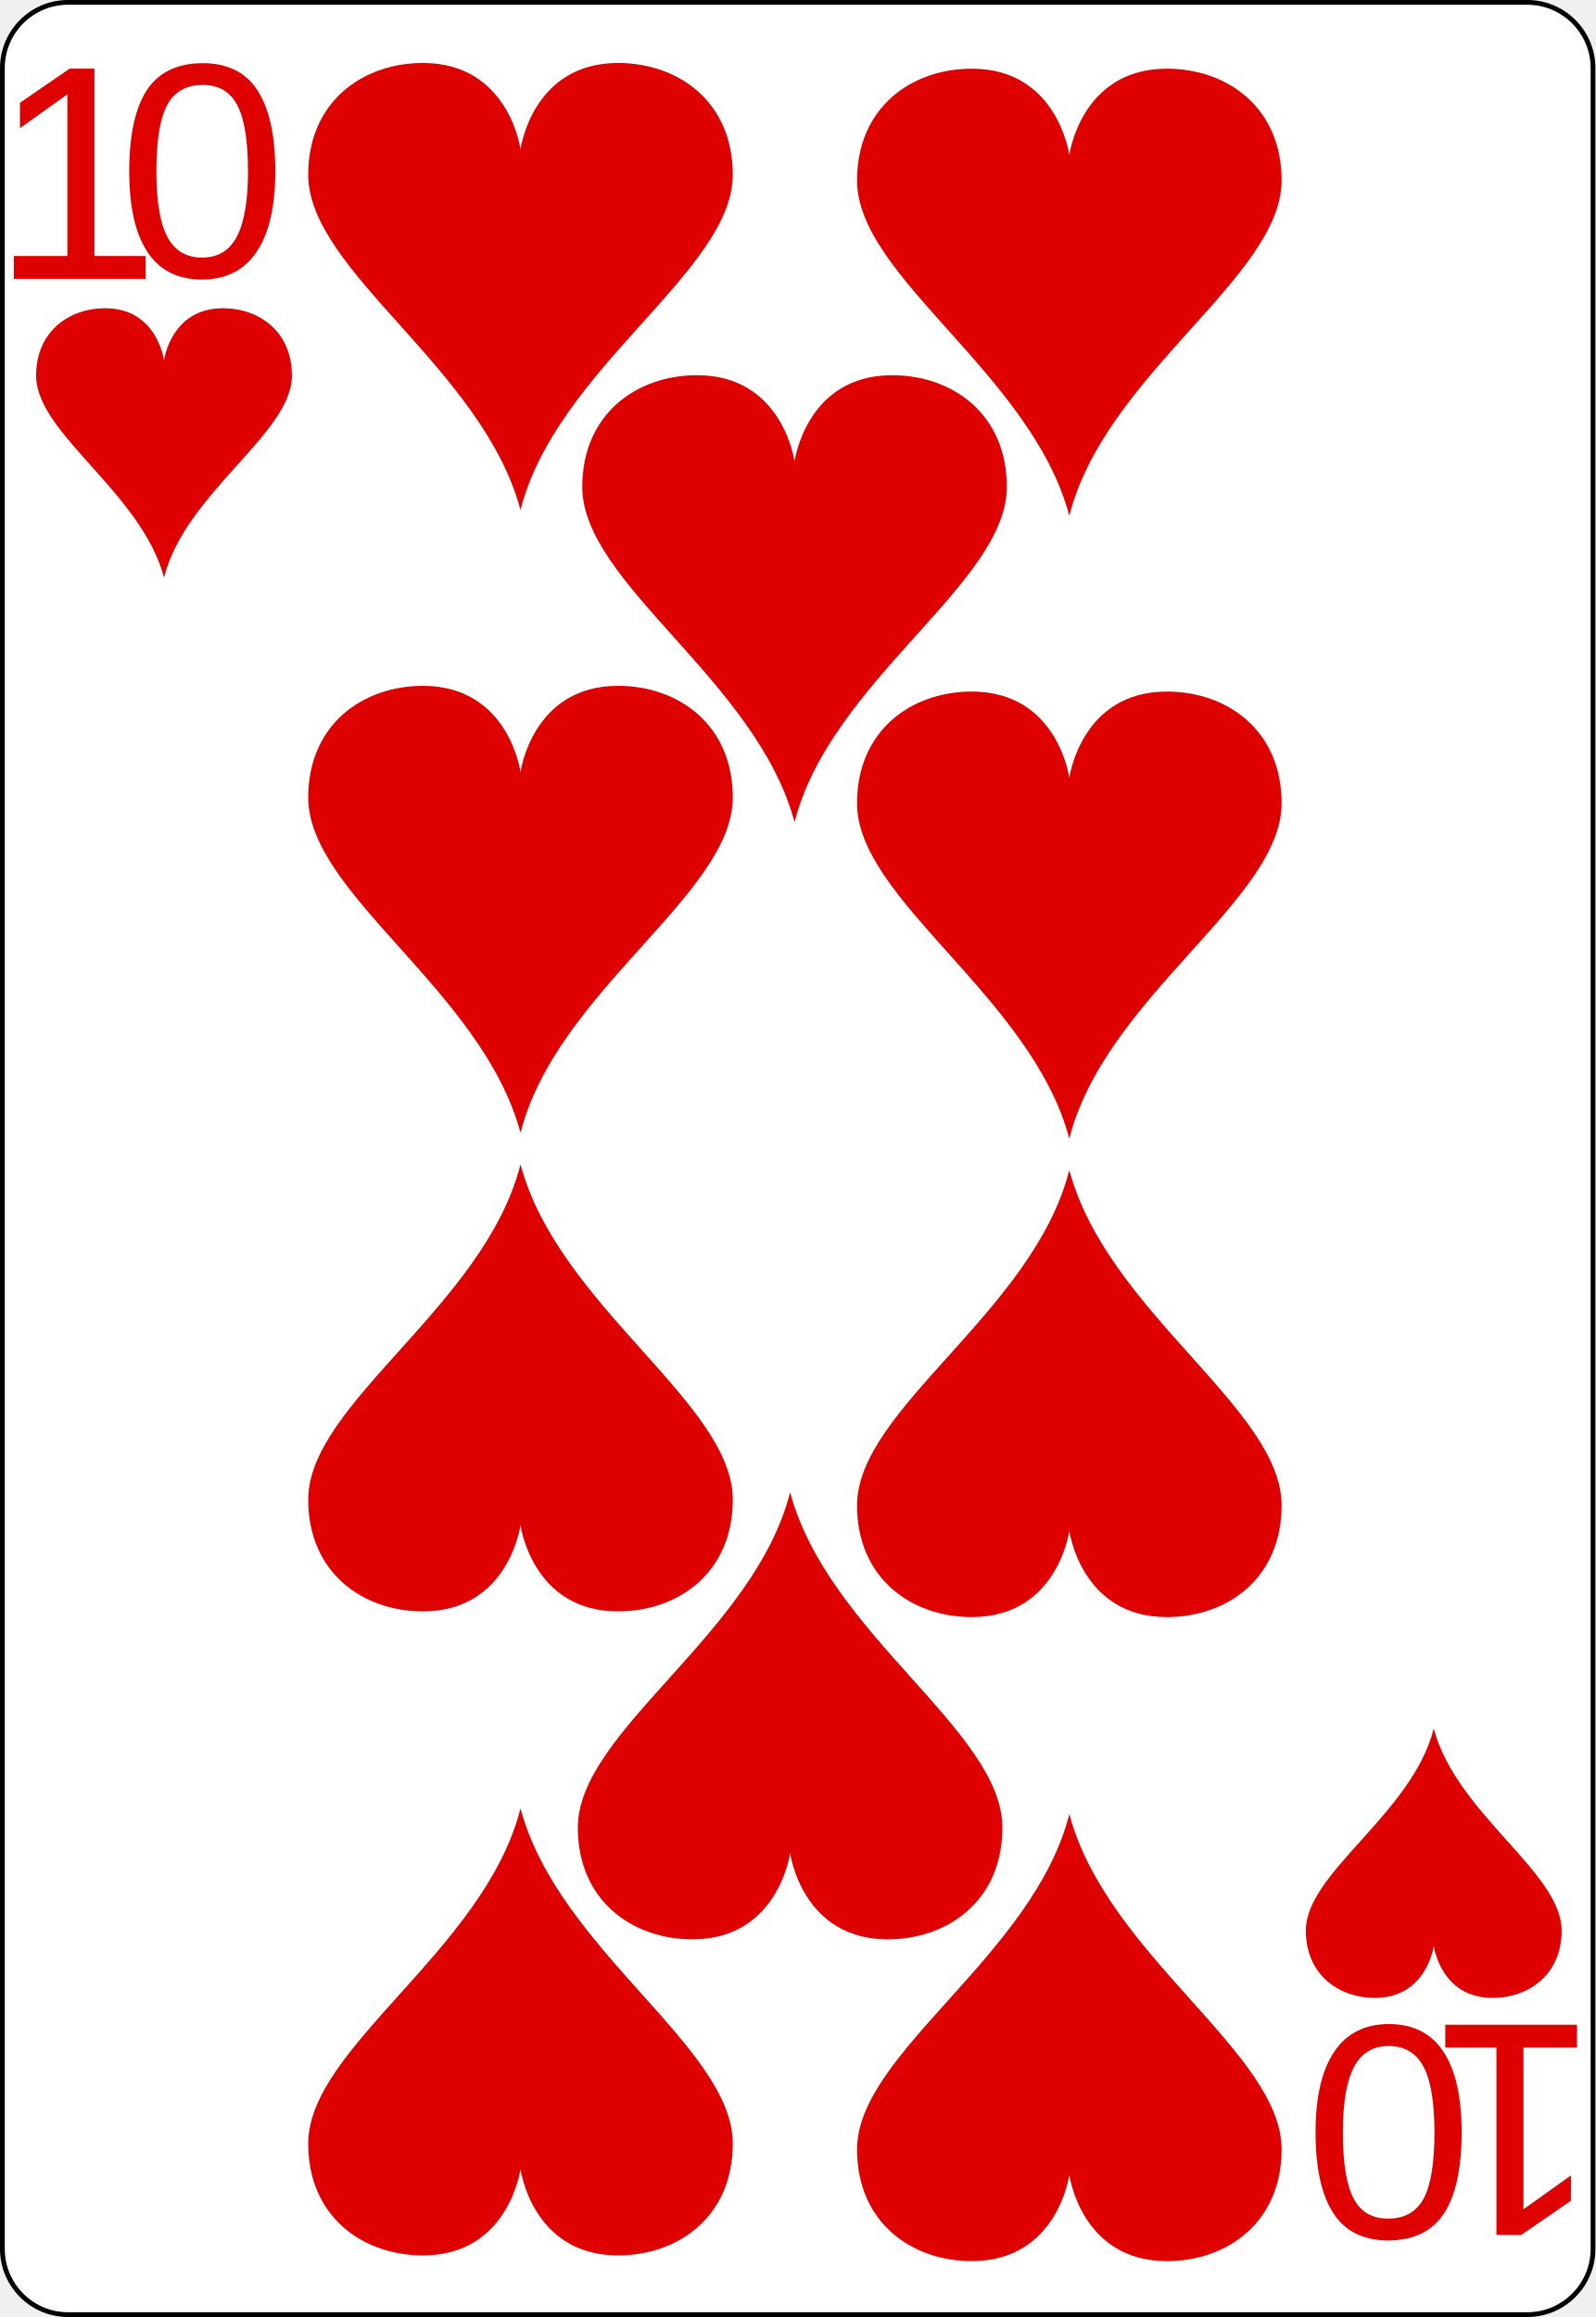
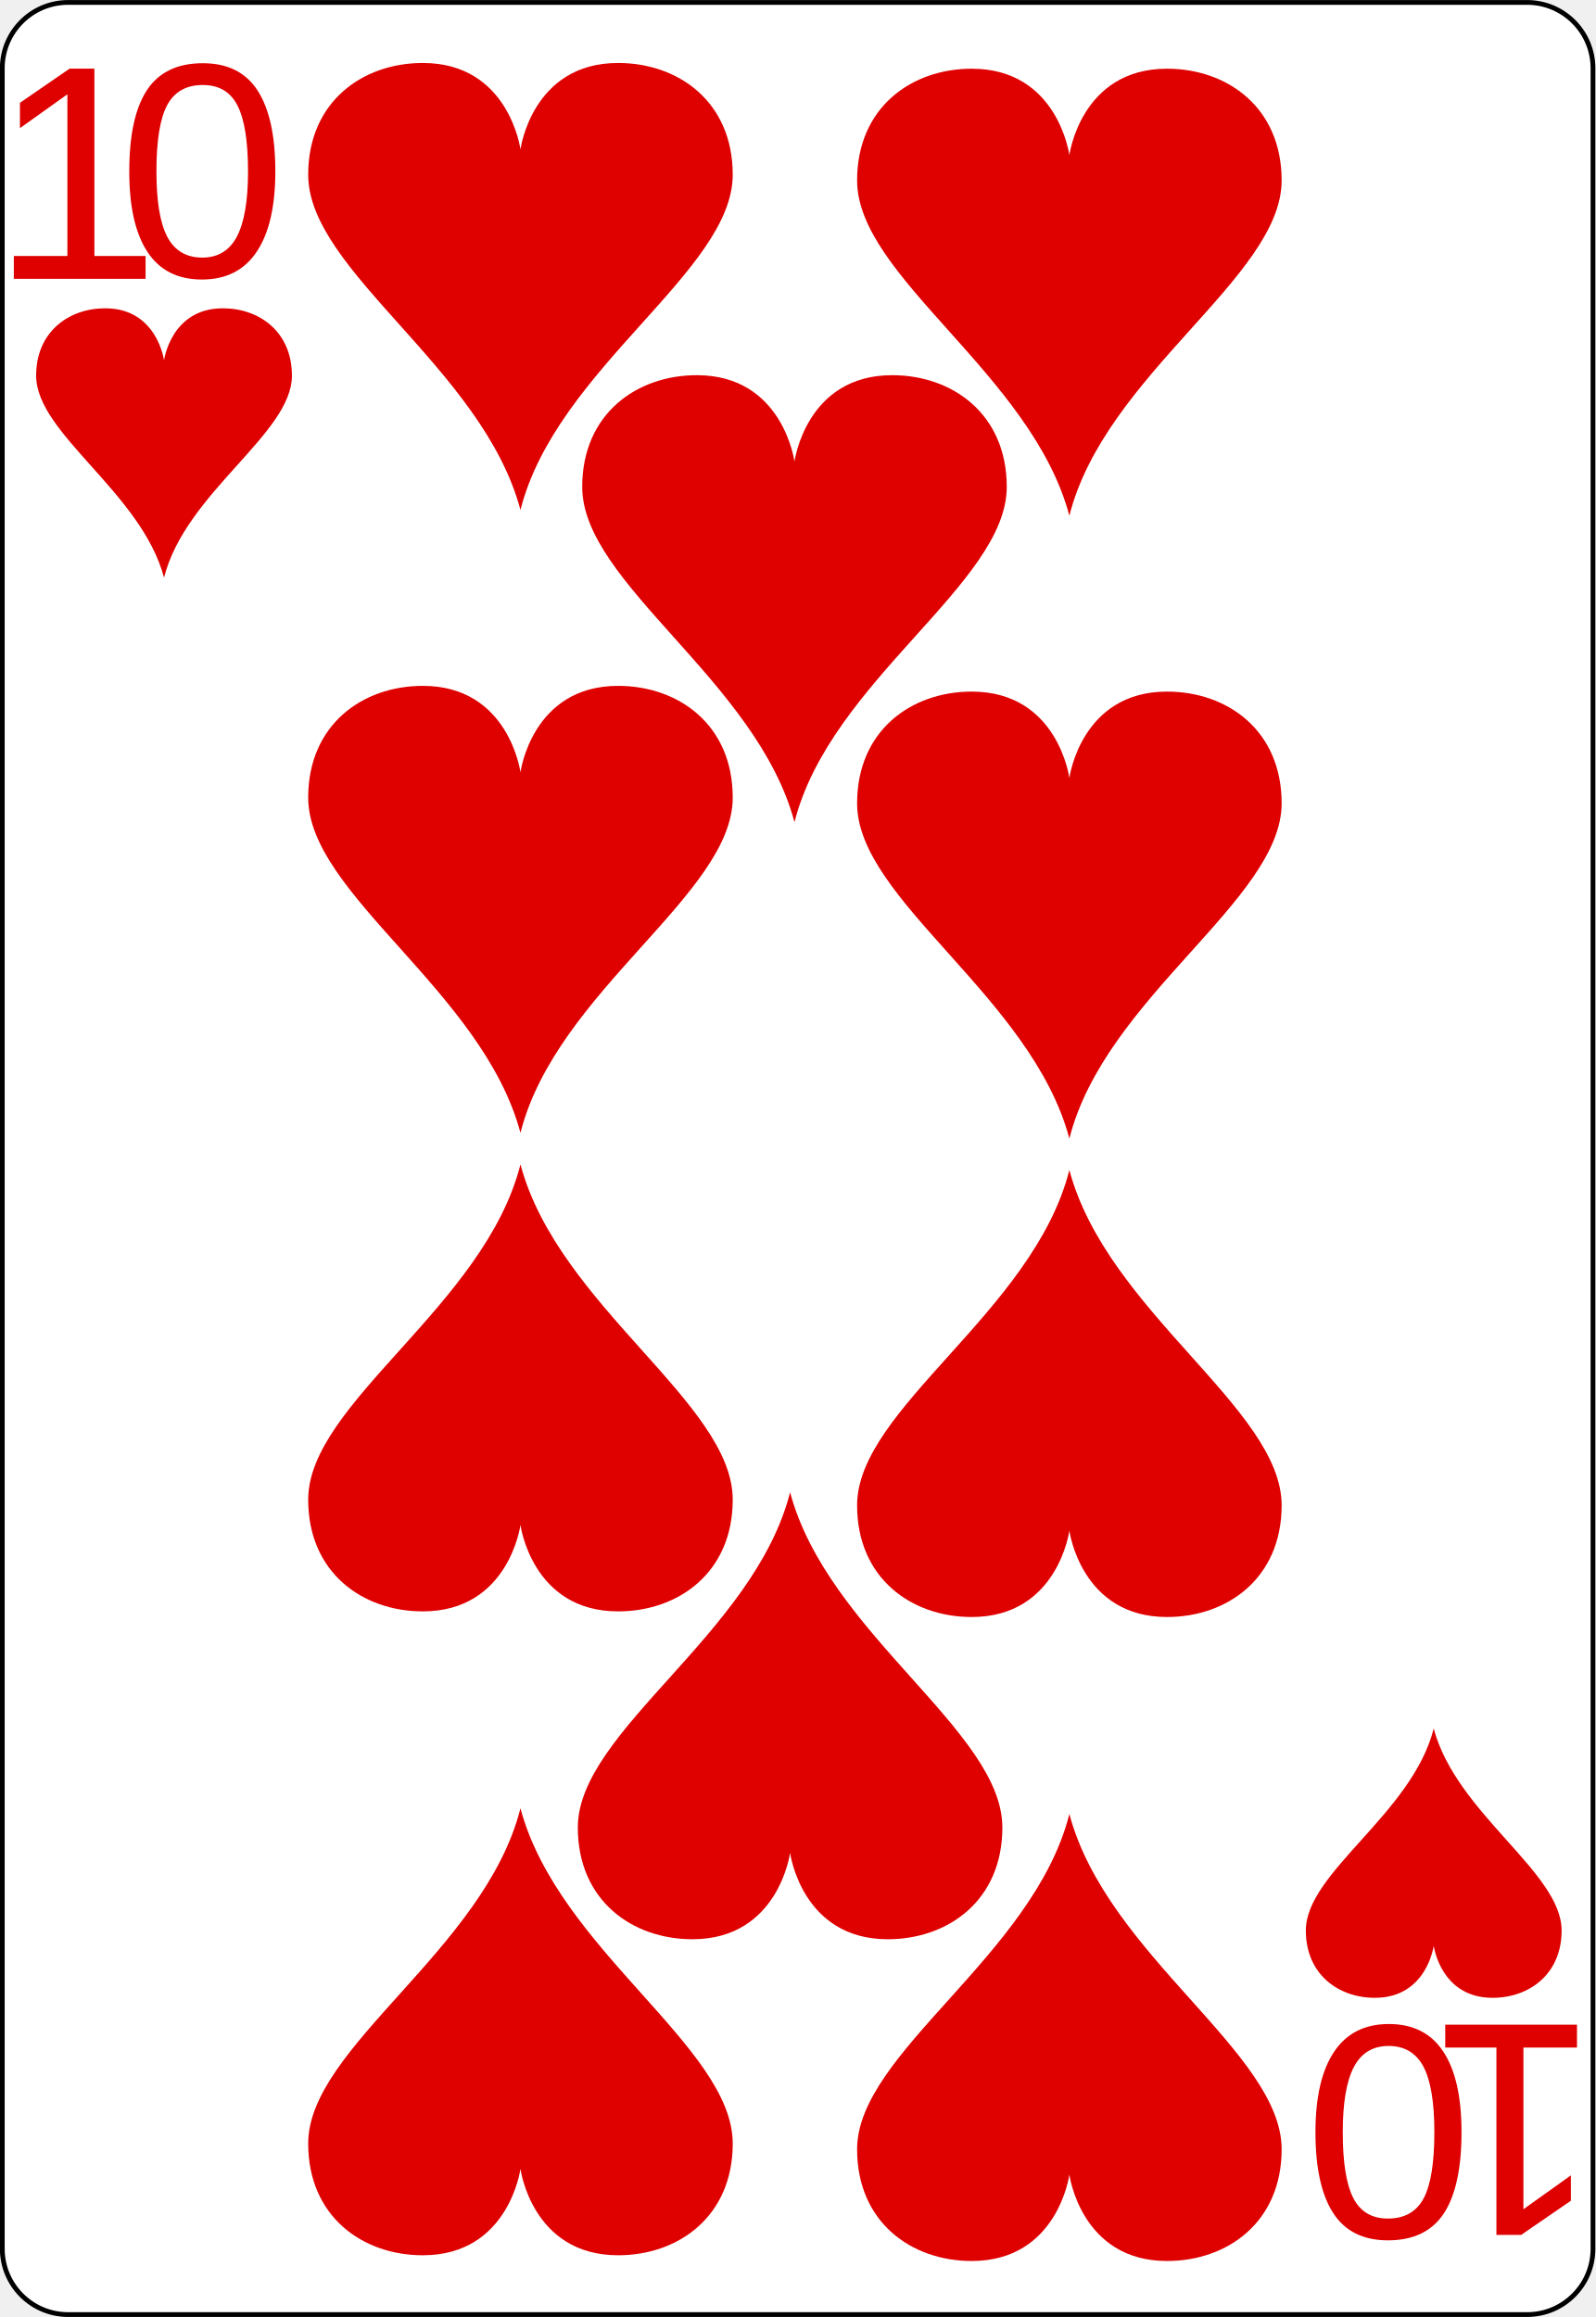
- <svg xmlns="http://www.w3.org/2000/svg" xmlns:xlink="http://www.w3.org/1999/xlink" width="167.087pt" height="242.667pt" viewBox="0 0 167.087 242.667" xml:space="preserve" id="svg2" version="1.1">
-   <defs id="defs41">
-     <radialGradient xlink:href="#linearGradient3773" id="radialGradient3781" cx="-0.158" cy="-8.835" fx="-0.158" fy="-8.835" r="8" gradientTransform="matrix(-1.584269,-0.02349808,0.03071979,-2.477574,-0.2485638,-26.71351)" gradientUnits="userSpaceOnUse" />
-     <linearGradient id="linearGradient3773">
-       <stop style="stop-color:#000000;stop-opacity:1;" offset="0" id="stop3775" />
-       <stop style="stop-color:#000000;stop-opacity:0.649;" offset="1" id="stop3777" />
-     </linearGradient>
-     <radialGradient xlink:href="#linearGradient3773" id="radialGradient3957" cx="-0.158" cy="-8.835" fx="-0.158" fy="-8.835" r="8" gradientTransform="matrix(-1.584269,-0.02349808,0.03071979,-2.477574,-0.2485638,-26.71351)" gradientUnits="userSpaceOnUse" />
-     <linearGradient id="linearGradient3959">
-       <stop style="stop-color:#000000;stop-opacity:1;" offset="0" id="stop3961" />
-       <stop style="stop-color:#000000;stop-opacity:0.649;" offset="1" id="stop3963" />
-     </linearGradient>
-     <radialGradient r="81.903" fy="509.476" fx="168.025" cy="509.476" cx="168.025" gradientTransform="matrix(1.25656,-0.7774064,0.3366382,0.5361257,-221.2021,359.2426)" gradientUnits="userSpaceOnUse" id="radialGradient3975" xlink:href="#linearGradient3784-4" />
-     <linearGradient id="linearGradient3784-4">
-       <stop style="stop-color:#ffffff;stop-opacity:0.435;" offset="0" id="stop3786-8" />
-       <stop style="stop-color:#000000;stop-opacity:0;" offset="1" id="stop3788-6" />
-     </linearGradient>
-     <radialGradient xlink:href="#linearGradient3784-4-5" id="radialGradient3929" gradientUnits="userSpaceOnUse" gradientTransform="matrix(1.25656,-0.7774064,0.3366382,0.5361257,-221.2021,359.2426)" cx="168.025" cy="509.476" fx="168.025" fy="509.476" r="81.903" />
-     <linearGradient id="linearGradient3784-4-5">
-       <stop style="stop-color:#ffffff;stop-opacity:0.489;" offset="0" id="stop3786-8-0" />
-       <stop style="stop-color:#000000;stop-opacity:0;" offset="1" id="stop3788-6-3" />
-     </linearGradient>
-     <radialGradient xlink:href="#linearGradient3784-4-1" id="radialGradient3927" gradientUnits="userSpaceOnUse" gradientTransform="matrix(1.25656,-0.7774064,0.3366382,0.5361257,-221.2021,359.2426)" cx="168.025" cy="509.476" fx="168.025" fy="509.476" r="81.903" />
-     <linearGradient id="linearGradient3784-4-1">
-       <stop style="stop-color:#ffffff;stop-opacity:0.237;" offset="0" id="stop3786-8-03" />
-       <stop style="stop-color:#000000;stop-opacity:0;" offset="1" id="stop3788-6-6" />
-     </linearGradient>
-     <radialGradient xlink:href="#linearGradient3768" id="radialGradient3776" cx="-0.206" cy="-4.579" fx="-0.206" fy="-4.579" r="8" gradientTransform="matrix(-1,0,0,-1.720176,-0.4120407,-13.02719)" gradientUnits="userSpaceOnUse" />
-     <linearGradient id="linearGradient3768">
-       <stop style="stop-color:#df0000;stop-opacity:1;" offset="0" id="stop3770" />
-       <stop style="stop-color:#df0000;stop-opacity:0.672;" offset="1" id="stop3772" />
-     </linearGradient>
-     <radialGradient r="81.903" fy="511.223" fx="171.487" cy="511.223" cx="171.487" gradientTransform="matrix(1.152989,-0.6739155,0.3948202,0.6754904,-233.6326,270.4008)" gradientUnits="userSpaceOnUse" id="radialGradient4013" xlink:href="#linearGradient3784-4-6" />
-     <linearGradient id="linearGradient3784-4-6">
-       <stop style="stop-color:#ffffff;stop-opacity:0.313;" offset="0" id="stop3786-8-8" />
-       <stop style="stop-color:#000000;stop-opacity:0;" offset="1" id="stop3788-6-8" />
-     </linearGradient>
-     <radialGradient r="81.903" fy="492.632" fx="159.354" cy="492.632" cx="159.354" gradientTransform="matrix(1.089478,-0.715138,0.4464527,0.6562658,-244.9333,290.9185)" gradientUnits="userSpaceOnUse" id="radialGradient4013-8" xlink:href="#linearGradient3784-4-2" />
-     <linearGradient id="linearGradient3784-4-2">
-       <stop style="stop-color:#ffffff;stop-opacity:0.29;" offset="0" id="stop3786-8-1" />
-       <stop style="stop-color:#000000;stop-opacity:0;" offset="1" id="stop3788-6-5" />
-     </linearGradient>
-     <radialGradient r="81.903" fy="492.632" fx="159.354" cy="492.632" cx="159.354" gradientTransform="matrix(1.089478,-0.715138,0.4464527,0.6562658,-244.9333,290.9185)" gradientUnits="userSpaceOnUse" id="radialGradient3073" xlink:href="#linearGradient3784-4-2" />
-   </defs>
-   <g id="Layer_x0020_1" style="fill-rule:nonzero;clip-rule:nonzero;stroke:#000000;stroke-miterlimit:4;">
-     <path style="fill:#FFFFFF;stroke-width:0.5;" d="M166.837,235.548c0,3.777-3.087,6.869-6.871,6.869H7.111c-3.775,0-6.861-3.092-6.861-6.869V7.12C0.25,3.343,3.336,0.25,7.111,0.25h152.855    c3.784,0,6.871,3.093,6.871,6.87v228.428z" id="path5" />
-     <g style="stroke:none;" id="g7">
-       <g id="g9">
- 				
- 			</g>
-     </g>
-     <g id="g15">
- 			
- 		</g>
-     <g id="g19">
- 			
- 		</g>
-     <g style="stroke:none;" id="g23">
-       <g id="g25">
- 				
- 			</g>
-     </g>
-     <g style="stroke:none;" id="g31">
-       <g id="g33">
- 				
- 			</g>
-     </g>
+ <svg xmlns="http://www.w3.org/2000/svg" xml:space="preserve" width="222.78" height="323.56" viewBox="0 0 167.09 242.67">
+   <g style="fill-rule:nonzero;clip-rule:nonzero;stroke:#000;stroke-miterlimit:4">
+     <path d="M166.84 235.55a6.9 6.9 0 0 1-6.87 6.87H7.1a6.9 6.9 0 0 1-6.86-6.87V7.12A6.9 6.9 0 0 1 7.11.25h152.86a6.9 6.9 0 0 1 6.87 6.87z" style="fill:#fff;stroke-width:.5" />
  </g>
-   <text xml:space="preserve" style="font-size:32px;font-style:normal;font-weight:normal;line-height:125%;letter-spacing:0px;word-spacing:0px;fill:#df0000;fill-opacity:1;stroke:none;font-family:Bitstream Vera Sans" x="-0.987" y="29.203" id="text3788">
-     <tspan id="tspan3790" x="-0.987" y="29.203" style="font-style:normal;font-variant:normal;font-weight:normal;font-stretch:normal;fill:#df0000;fill-opacity:1;font-family:Arial;-inkscape-font-specification:Arial">1</tspan>
+   <text xml:space="preserve" x="-.99" y="29.2" style="font-size:32px;font-style:normal;font-weight:400;line-height:125%;letter-spacing:0;word-spacing:0;fill:#df0000;fill-opacity:1;stroke:none;font-family:Bitstream Vera Sans">
+     <tspan x="-.99" y="29.2" style="font-style:normal;font-variant:normal;font-weight:400;font-stretch:normal;fill:#df0000;fill-opacity:1;font-family:Arial;-inkscape-font-specification:Arial">1</tspan>
  </text>
-   <g transform="matrix(1.674307,0,0,1.566992,17.17751,46.38532)" id="layer1-9-6" style="fill:#df0000;fill-opacity:1">
-     <path style="fill:#df0000;fill-opacity:1" id="hl-8" d="M 3.676,-9 C 0.433,-9 0,-5.523 0,-5.523 0,-5.523 -0.433,-9 -3.676,-9 -5.946,-9 -8,-7.441 -8,-4.5 -8,-0.614 -1.421,3.294 0,9 1.352,3.299 8,-0.614 8,-4.5 8,-7.441 5.946,-9 3.676,-9 z" />
-   </g>
-   <g transform="matrix(-1.674307,0,0,-1.566992,150.156,195.1431)" id="layer1-9-6-5" style="fill:#df0000;fill-opacity:1">
-     <path style="fill:#df0000;fill-opacity:1" id="hl-8-1" d="M 3.676,-9 C 0.433,-9 0,-5.523 0,-5.523 0,-5.523 -0.433,-9 -3.676,-9 -5.946,-9 -8,-7.441 -8,-4.5 -8,-0.614 -1.421,3.294 0,9 1.352,3.299 8,-0.614 8,-4.5 8,-7.441 5.946,-9 3.676,-9 z" />
-   </g>
-   <g transform="matrix(2.779008,0,0,2.600887,54.51227,30.00377)" id="layer1-9-6-8" style="fill:#df0000;fill-opacity:1">
-     <path style="fill:#df0000;fill-opacity:1" id="hl-8-8" d="M 3.676,-9 C 0.433,-9 0,-5.523 0,-5.523 0,-5.523 -0.433,-9 -3.676,-9 -5.946,-9 -8,-7.441 -8,-4.5 -8,-0.614 -1.421,3.294 0,9 1.352,3.299 8,-0.614 8,-4.5 8,-7.441 5.946,-9 3.676,-9 z" />
-   </g>
-   <g transform="matrix(-2.779008,0,0,-2.600887,54.51227,212.8062)" id="layer1-9-6-8-9" style="fill:#df0000;fill-opacity:1">
-     <path style="fill:#df0000;fill-opacity:1" id="hl-8-8-5" d="M 3.676,-9 C 0.433,-9 0,-5.523 0,-5.523 0,-5.523 -0.433,-9 -3.676,-9 -5.946,-9 -8,-7.441 -8,-4.5 -8,-0.614 -1.421,3.294 0,9 1.352,3.299 8,-0.614 8,-4.5 8,-7.441 5.946,-9 3.676,-9 z" />
-   </g>
-   <g transform="matrix(2.779008,0,0,2.600887,54.51227,95.23862)" id="layer1-9-6-8-8" style="fill:#df0000;fill-opacity:1">
-     <path style="fill:#df0000;fill-opacity:1" id="hl-8-8-8" d="M 3.676,-9 C 0.433,-9 0,-5.523 0,-5.523 0,-5.523 -0.433,-9 -3.676,-9 -5.946,-9 -8,-7.441 -8,-4.5 -8,-0.614 -1.421,3.294 0,9 1.352,3.299 8,-0.614 8,-4.5 8,-7.441 5.946,-9 3.676,-9 z" />
-   </g>
-   <g transform="matrix(-2.779008,0,0,-2.600887,54.51227,145.356)" id="layer1-9-6-8-884-8" style="fill:#df0000;fill-opacity:1">
-     <path style="fill:#df0000;fill-opacity:1" id="hl-8-8-3-8" d="M 3.676,-9 C 0.433,-9 0,-5.523 0,-5.523 0,-5.523 -0.433,-9 -3.676,-9 -5.946,-9 -8,-7.441 -8,-4.5 -8,-0.614 -1.421,3.294 0,9 1.352,3.299 8,-0.614 8,-4.5 8,-7.441 5.946,-9 3.676,-9 z" />
-   </g>
-   <g transform="matrix(2.779008,0,0,2.600887,111.9909,30.60254)" id="layer1-9-6-8-7" style="fill:#df0000;fill-opacity:1">
-     <path style="fill:#df0000;fill-opacity:1" id="hl-8-8-1" d="M 3.676,-9 C 0.433,-9 0,-5.523 0,-5.523 0,-5.523 -0.433,-9 -3.676,-9 -5.946,-9 -8,-7.441 -8,-4.5 -8,-0.614 -1.421,3.294 0,9 1.352,3.299 8,-0.614 8,-4.5 8,-7.441 5.946,-9 3.676,-9 z" />
-   </g>
-   <g transform="matrix(-2.779008,0,0,-2.600887,111.9909,213.4049)" id="layer1-9-6-8-9-7" style="fill:#df0000;fill-opacity:1">
-     <path style="fill:#df0000;fill-opacity:1" id="hl-8-8-5-2" d="M 3.676,-9 C 0.433,-9 0,-5.523 0,-5.523 0,-5.523 -0.433,-9 -3.676,-9 -5.946,-9 -8,-7.441 -8,-4.5 -8,-0.614 -1.421,3.294 0,9 1.352,3.299 8,-0.614 8,-4.5 8,-7.441 5.946,-9 3.676,-9 z" />
-   </g>
-   <g transform="matrix(2.779008,0,0,2.600887,111.9909,95.8374)" id="layer1-9-6-8-8-7" style="fill:#df0000;fill-opacity:1">
-     <path style="fill:#df0000;fill-opacity:1" id="hl-8-8-8-2" d="M 3.676,-9 C 0.433,-9 0,-5.523 0,-5.523 0,-5.523 -0.433,-9 -3.676,-9 -5.946,-9 -8,-7.441 -8,-4.5 -8,-0.614 -1.421,3.294 0,9 1.352,3.299 8,-0.614 8,-4.5 8,-7.441 5.946,-9 3.676,-9 z" />
-   </g>
-   <g transform="matrix(-2.779008,0,0,-2.600887,111.9909,145.9548)" id="layer1-9-6-8-884-8-2" style="fill:#df0000;fill-opacity:1">
-     <path style="fill:#df0000;fill-opacity:1" id="hl-8-8-3-8-6" d="M 3.676,-9 C 0.433,-9 0,-5.523 0,-5.523 0,-5.523 -0.433,-9 -3.676,-9 -5.946,-9 -8,-7.441 -8,-4.5 -8,-0.614 -1.421,3.294 0,9 1.352,3.299 8,-0.614 8,-4.5 8,-7.441 5.946,-9 3.676,-9 z" />
-   </g>
-   <g transform="matrix(2.779008,0,0,2.600887,83.21339,62.70455)" id="layer1-9-6-8-91" style="fill:#df0000;fill-opacity:1">
-     <path style="fill:#df0000;fill-opacity:1" id="hl-8-8-7" d="M 3.676,-9 C 0.433,-9 0,-5.523 0,-5.523 0,-5.523 -0.433,-9 -3.676,-9 -5.946,-9 -8,-7.441 -8,-4.5 -8,-0.614 -1.421,3.294 0,9 1.352,3.299 8,-0.614 8,-4.5 8,-7.441 5.946,-9 3.676,-9 z" />
-   </g>
-   <g transform="matrix(-2.779008,0,0,-2.600887,82.74851,179.7029)" id="layer1-9-6-8-9-6" style="fill:#df0000;fill-opacity:1">
-     <path style="fill:#df0000;fill-opacity:1" id="hl-8-8-5-8" d="M 3.676,-9 C 0.433,-9 0,-5.523 0,-5.523 0,-5.523 -0.433,-9 -3.676,-9 -5.946,-9 -8,-7.441 -8,-4.5 -8,-0.614 -1.421,3.294 0,9 1.352,3.299 8,-0.614 8,-4.5 8,-7.441 5.946,-9 3.676,-9 z" />
-   </g>
-   <text xml:space="preserve" style="font-size:32px;font-style:normal;font-weight:normal;line-height:125%;letter-spacing:0px;word-spacing:0px;fill:#df0000;fill-opacity:1;stroke:none;font-family:Bitstream Vera Sans" x="12.287" y="28.96" id="text3788-43">
-     <tspan id="tspan3790-1" x="12.287" y="28.96" style="font-style:normal;font-variant:normal;font-weight:normal;font-stretch:normal;fill:#df0000;fill-opacity:1;font-family:Arial;-inkscape-font-specification:Arial">0</tspan>
+   <path d="M3.68-9C.43-9 0-5.52 0-5.52S-.43-9-3.68-9C-5.95-9-8-7.44-8-4.5-8-.61-1.42 3.3 0 9 1.35 3.3 8-.61 8-4.5 8-7.44 5.95-9 3.68-9" style="fill:#df0000;fill-opacity:1" transform="matrix(1.6743 0 0 1.567 17.18 46.39)" />
+   <path d="M3.68-9C.43-9 0-5.52 0-5.52S-.43-9-3.68-9C-5.95-9-8-7.44-8-4.5-8-.61-1.42 3.3 0 9 1.35 3.3 8-.61 8-4.5 8-7.44 5.95-9 3.68-9" style="fill:#df0000;fill-opacity:1" transform="matrix(-1.6743 0 0 -1.567 150.16 195.14)" />
+   <path d="M3.68-9C.43-9 0-5.52 0-5.52S-.43-9-3.68-9C-5.95-9-8-7.44-8-4.5-8-.61-1.42 3.3 0 9 1.35 3.3 8-.61 8-4.5 8-7.44 5.95-9 3.68-9" style="fill:#df0000;fill-opacity:1" transform="matrix(2.779 0 0 2.60089 54.51 30)" />
+   <path d="M3.68-9C.43-9 0-5.52 0-5.52S-.43-9-3.68-9C-5.95-9-8-7.44-8-4.5-8-.61-1.42 3.3 0 9 1.35 3.3 8-.61 8-4.5 8-7.44 5.95-9 3.68-9" style="fill:#df0000;fill-opacity:1" transform="matrix(-2.779 0 0 -2.60089 54.51 212.8)" />
+   <path d="M3.68-9C.43-9 0-5.52 0-5.52S-.43-9-3.68-9C-5.95-9-8-7.44-8-4.5-8-.61-1.42 3.3 0 9 1.35 3.3 8-.61 8-4.5 8-7.44 5.95-9 3.68-9" style="fill:#df0000;fill-opacity:1" transform="matrix(2.779 0 0 2.60089 54.51 95.24)" />
+   <path d="M3.68-9C.43-9 0-5.52 0-5.52S-.43-9-3.68-9C-5.95-9-8-7.44-8-4.5-8-.61-1.42 3.3 0 9 1.35 3.3 8-.61 8-4.5 8-7.44 5.95-9 3.68-9" style="fill:#df0000;fill-opacity:1" transform="matrix(-2.779 0 0 -2.60089 54.51 145.36)" />
+   <path d="M3.68-9C.43-9 0-5.52 0-5.52S-.43-9-3.68-9C-5.95-9-8-7.44-8-4.5-8-.61-1.42 3.3 0 9 1.35 3.3 8-.61 8-4.5 8-7.44 5.95-9 3.68-9" style="fill:#df0000;fill-opacity:1" transform="matrix(2.779 0 0 2.60089 112 30.6)" />
+   <path d="M3.68-9C.43-9 0-5.52 0-5.52S-.43-9-3.68-9C-5.95-9-8-7.44-8-4.5-8-.61-1.42 3.3 0 9 1.35 3.3 8-.61 8-4.5 8-7.44 5.95-9 3.68-9" style="fill:#df0000;fill-opacity:1" transform="matrix(-2.779 0 0 -2.60089 112 213.4)" />
+   <path d="M3.68-9C.43-9 0-5.52 0-5.52S-.43-9-3.68-9C-5.95-9-8-7.44-8-4.5-8-.61-1.42 3.3 0 9 1.35 3.3 8-.61 8-4.5 8-7.44 5.95-9 3.68-9" style="fill:#df0000;fill-opacity:1" transform="matrix(2.779 0 0 2.60089 112 95.84)" />
+   <path d="M3.68-9C.43-9 0-5.52 0-5.52S-.43-9-3.68-9C-5.95-9-8-7.44-8-4.5-8-.61-1.42 3.3 0 9 1.35 3.3 8-.61 8-4.5 8-7.44 5.95-9 3.68-9" style="fill:#df0000;fill-opacity:1" transform="matrix(-2.779 0 0 -2.60089 112 145.95)" />
+   <path d="M3.68-9C.43-9 0-5.52 0-5.52S-.43-9-3.68-9C-5.95-9-8-7.44-8-4.5-8-.61-1.42 3.3 0 9 1.35 3.3 8-.61 8-4.5 8-7.44 5.95-9 3.68-9" style="fill:#df0000;fill-opacity:1" transform="matrix(2.779 0 0 2.60089 83.21 62.7)" />
+   <path d="M3.68-9C.43-9 0-5.52 0-5.52S-.43-9-3.68-9C-5.95-9-8-7.44-8-4.5-8-.61-1.42 3.3 0 9 1.35 3.3 8-.61 8-4.5 8-7.44 5.95-9 3.68-9" style="fill:#df0000;fill-opacity:1" transform="matrix(-2.779 0 0 -2.60089 82.75 179.7)" />
+   <text xml:space="preserve" x="12.29" y="28.96" style="font-size:32px;font-style:normal;font-weight:400;line-height:125%;letter-spacing:0;word-spacing:0;fill:#df0000;fill-opacity:1;stroke:none;font-family:Bitstream Vera Sans">
+     <tspan x="12.29" y="28.96" style="font-style:normal;font-variant:normal;font-weight:400;font-stretch:normal;fill:#df0000;fill-opacity:1;font-family:Arial;-inkscape-font-specification:Arial">0</tspan>
  </text>
-   <text xml:space="preserve" style="font-size:32px;font-style:normal;font-weight:normal;line-height:125%;letter-spacing:0px;word-spacing:0px;fill:#df0000;fill-opacity:1;stroke:none;font-family:Bitstream Vera Sans" x="-167.598" y="-212.06" id="text3788-7" transform="scale(-1,-1)">
-     <tspan id="tspan3790-5" x="-167.598" y="-212.06" style="font-style:normal;font-variant:normal;font-weight:normal;font-stretch:normal;fill:#df0000;fill-opacity:1;font-family:Arial;-inkscape-font-specification:Arial">1</tspan>
+   <text xml:space="preserve" x="-167.6" y="-212.06" style="font-size:32px;font-style:normal;font-weight:400;line-height:125%;letter-spacing:0;word-spacing:0;fill:#df0000;fill-opacity:1;stroke:none;font-family:Bitstream Vera Sans" transform="scale(-1)">
+     <tspan x="-167.6" y="-212.06" style="font-style:normal;font-variant:normal;font-weight:400;font-stretch:normal;fill:#df0000;fill-opacity:1;font-family:Arial;-inkscape-font-specification:Arial">1</tspan>
  </text>
-   <text xml:space="preserve" style="font-size:32px;font-style:normal;font-weight:normal;line-height:125%;letter-spacing:0px;word-spacing:0px;fill:#df0000;fill-opacity:1;stroke:none;font-family:Bitstream Vera Sans" x="-154.324" y="-212.302" id="text3788-43-8" transform="scale(-1,-1)">
-     <tspan id="tspan3790-1-7" x="-154.324" y="-212.302" style="font-style:normal;font-variant:normal;font-weight:normal;font-stretch:normal;fill:#df0000;fill-opacity:1;font-family:Arial;-inkscape-font-specification:Arial">0</tspan>
+   <text xml:space="preserve" x="-154.32" y="-212.3" style="font-size:32px;font-style:normal;font-weight:400;line-height:125%;letter-spacing:0;word-spacing:0;fill:#df0000;fill-opacity:1;stroke:none;font-family:Bitstream Vera Sans" transform="scale(-1)">
+     <tspan x="-154.32" y="-212.3" style="font-style:normal;font-variant:normal;font-weight:400;font-stretch:normal;fill:#df0000;fill-opacity:1;font-family:Arial;-inkscape-font-specification:Arial">0</tspan>
  </text>
</svg>
